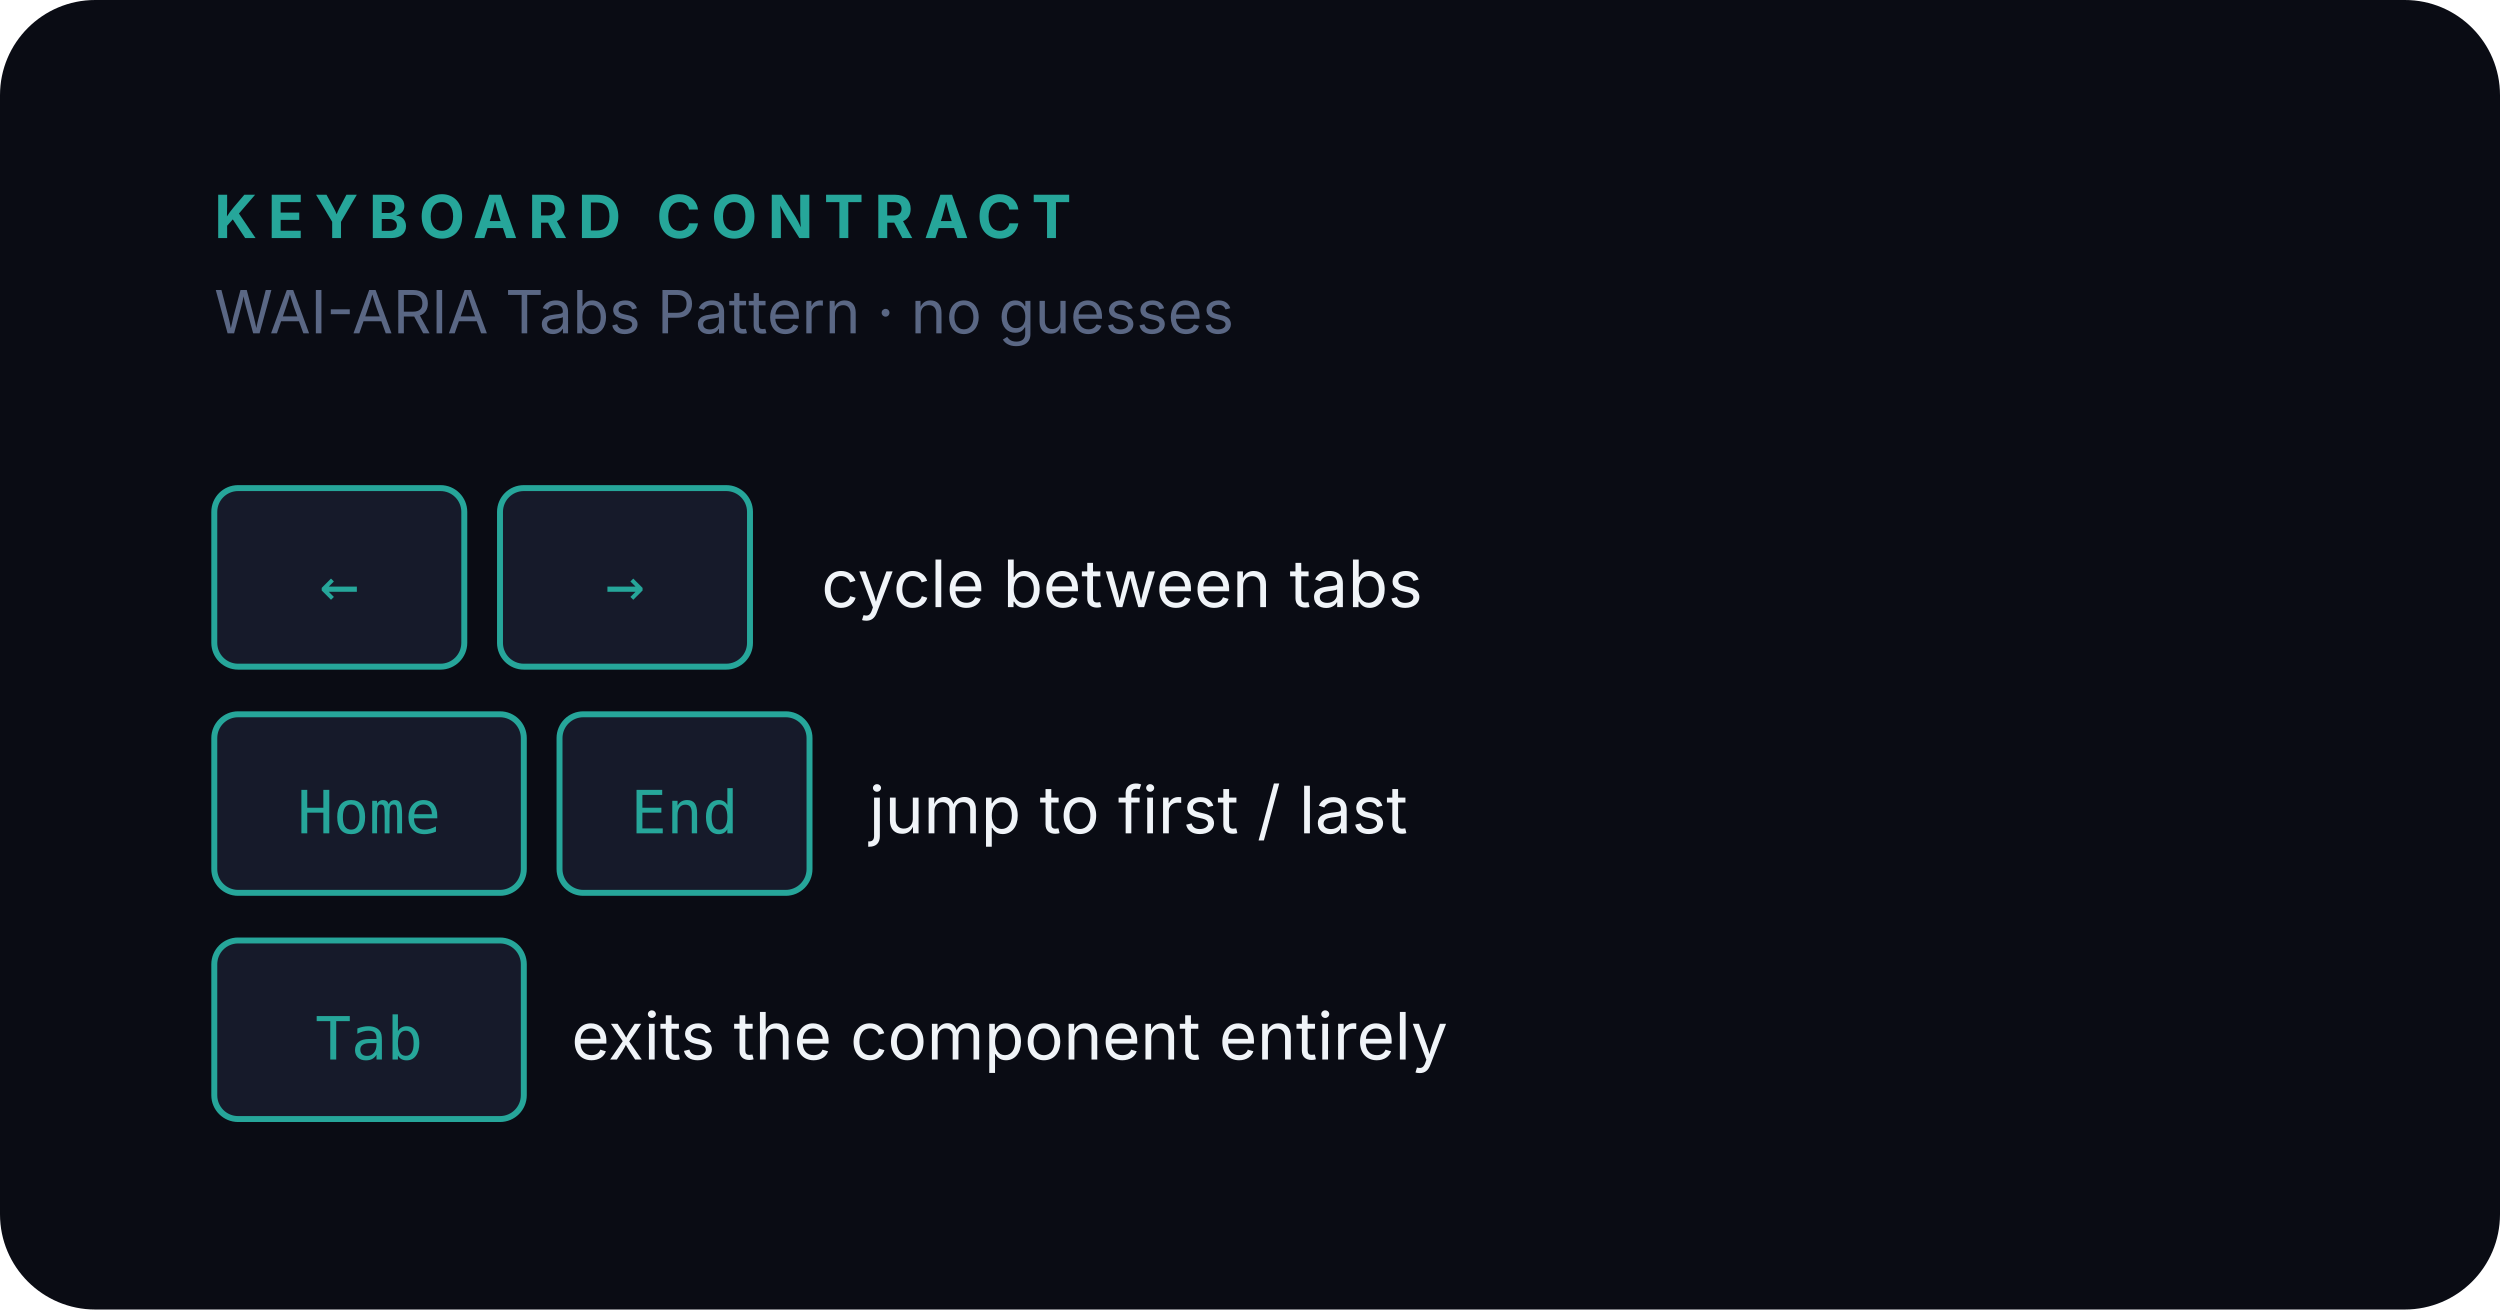
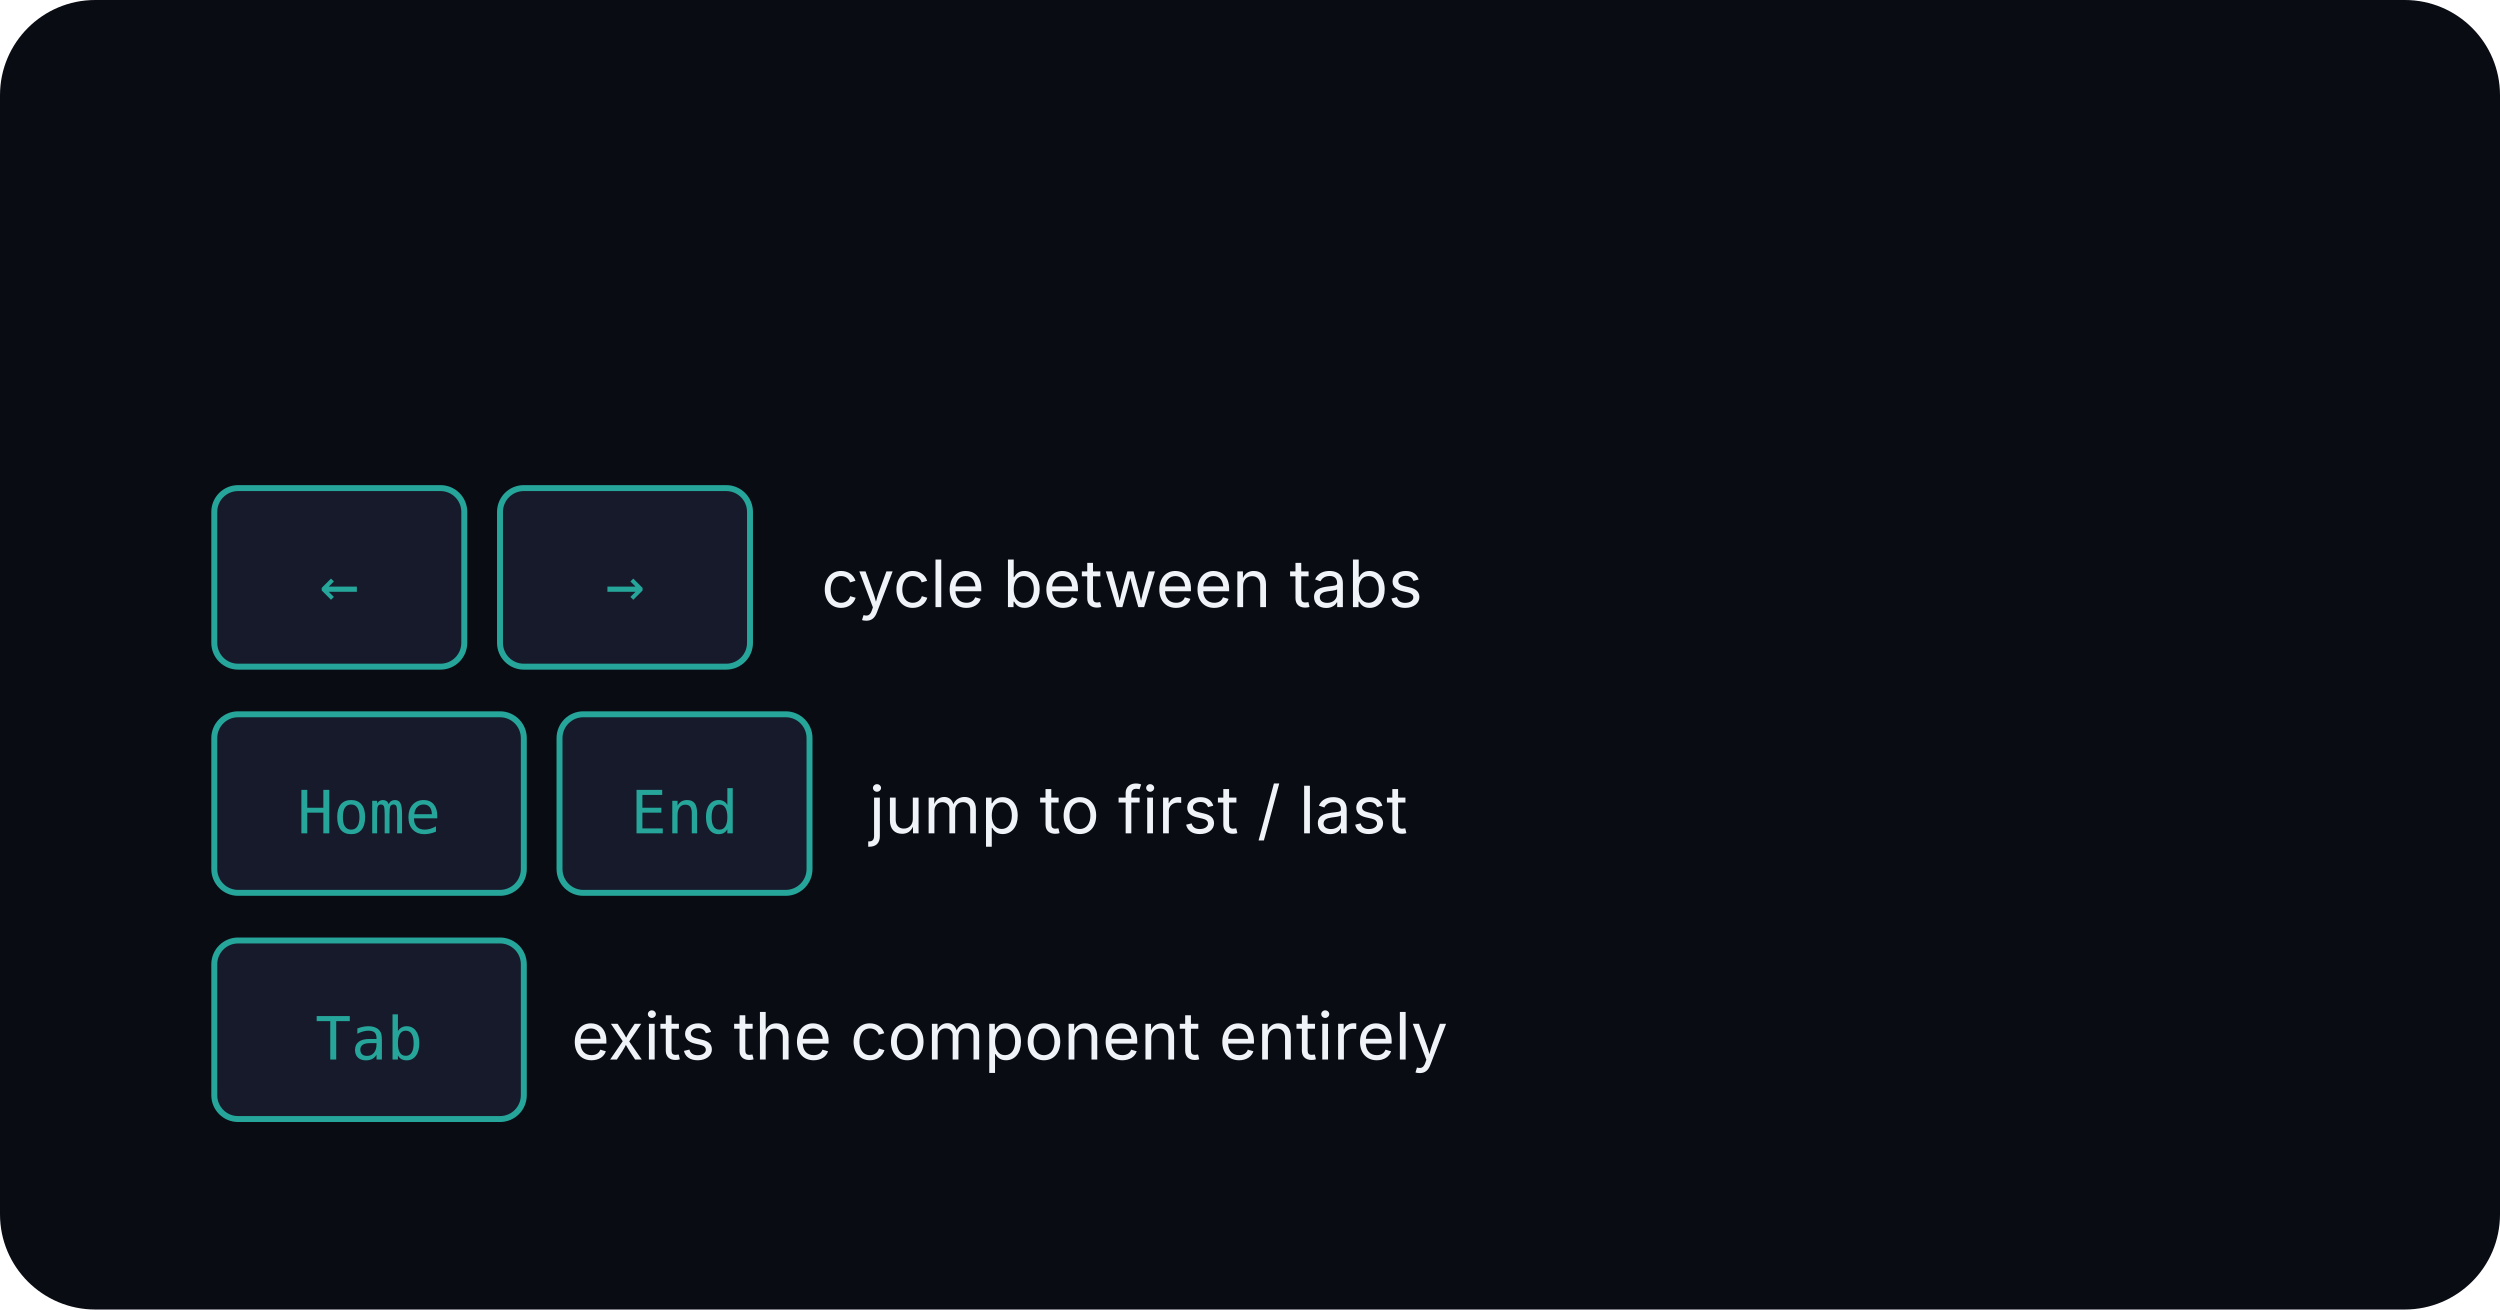
<svg xmlns="http://www.w3.org/2000/svg" width="420" height="220" viewBox="0 0 420 220" fill="none">
  <rect width="420" height="220" rx="16" fill="#0A0C14" />
-   <text x="36" y="40" font-family="'Inter', system-ui, sans-serif" font-size="10" font-weight="700" letter-spacing="0.18em" fill="#26A69A">KEYBOARD CONTRACT</text>
-   <text x="36" y="56" font-family="'Inter', system-ui, sans-serif" font-size="10" fill="#5A6784">WAI-ARIA Tabs Pattern · no guesses</text>
  <rect x="36" y="82" width="42" height="30" rx="4" fill="#161A2A" stroke="#26A69A" />
  <text x="57" y="102" font-family="'Menlo', 'Consolas', monospace" font-size="11" fill="#26A69A" text-anchor="middle">←</text>
  <rect x="84" y="82" width="42" height="30" rx="4" fill="#161A2A" stroke="#26A69A" />
  <text x="105" y="102" font-family="'Menlo', 'Consolas', monospace" font-size="11" fill="#26A69A" text-anchor="middle">→</text>
  <text x="138" y="102" font-family="'Inter', system-ui, sans-serif" font-size="11" fill="#F0F4F8">cycle between tabs</text>
  <rect x="36" y="120" width="52" height="30" rx="4" fill="#161A2A" stroke="#26A69A" />
  <text x="62" y="140" font-family="'Menlo', 'Consolas', monospace" font-size="10" fill="#26A69A" text-anchor="middle">Home</text>
  <rect x="94" y="120" width="42" height="30" rx="4" fill="#161A2A" stroke="#26A69A" />
  <text x="115" y="140" font-family="'Menlo', 'Consolas', monospace" font-size="10" fill="#26A69A" text-anchor="middle">End</text>
  <text x="146" y="140" font-family="'Inter', system-ui, sans-serif" font-size="11" fill="#F0F4F8">jump to first / last</text>
  <rect x="36" y="158" width="52" height="30" rx="4" fill="#161A2A" stroke="#26A69A" />
  <text x="62" y="178" font-family="'Menlo', 'Consolas', monospace" font-size="10" fill="#26A69A" text-anchor="middle">Tab</text>
  <text x="96" y="178" font-family="'Inter', system-ui, sans-serif" font-size="11" fill="#F0F4F8">exits the component entirely</text>
</svg>
